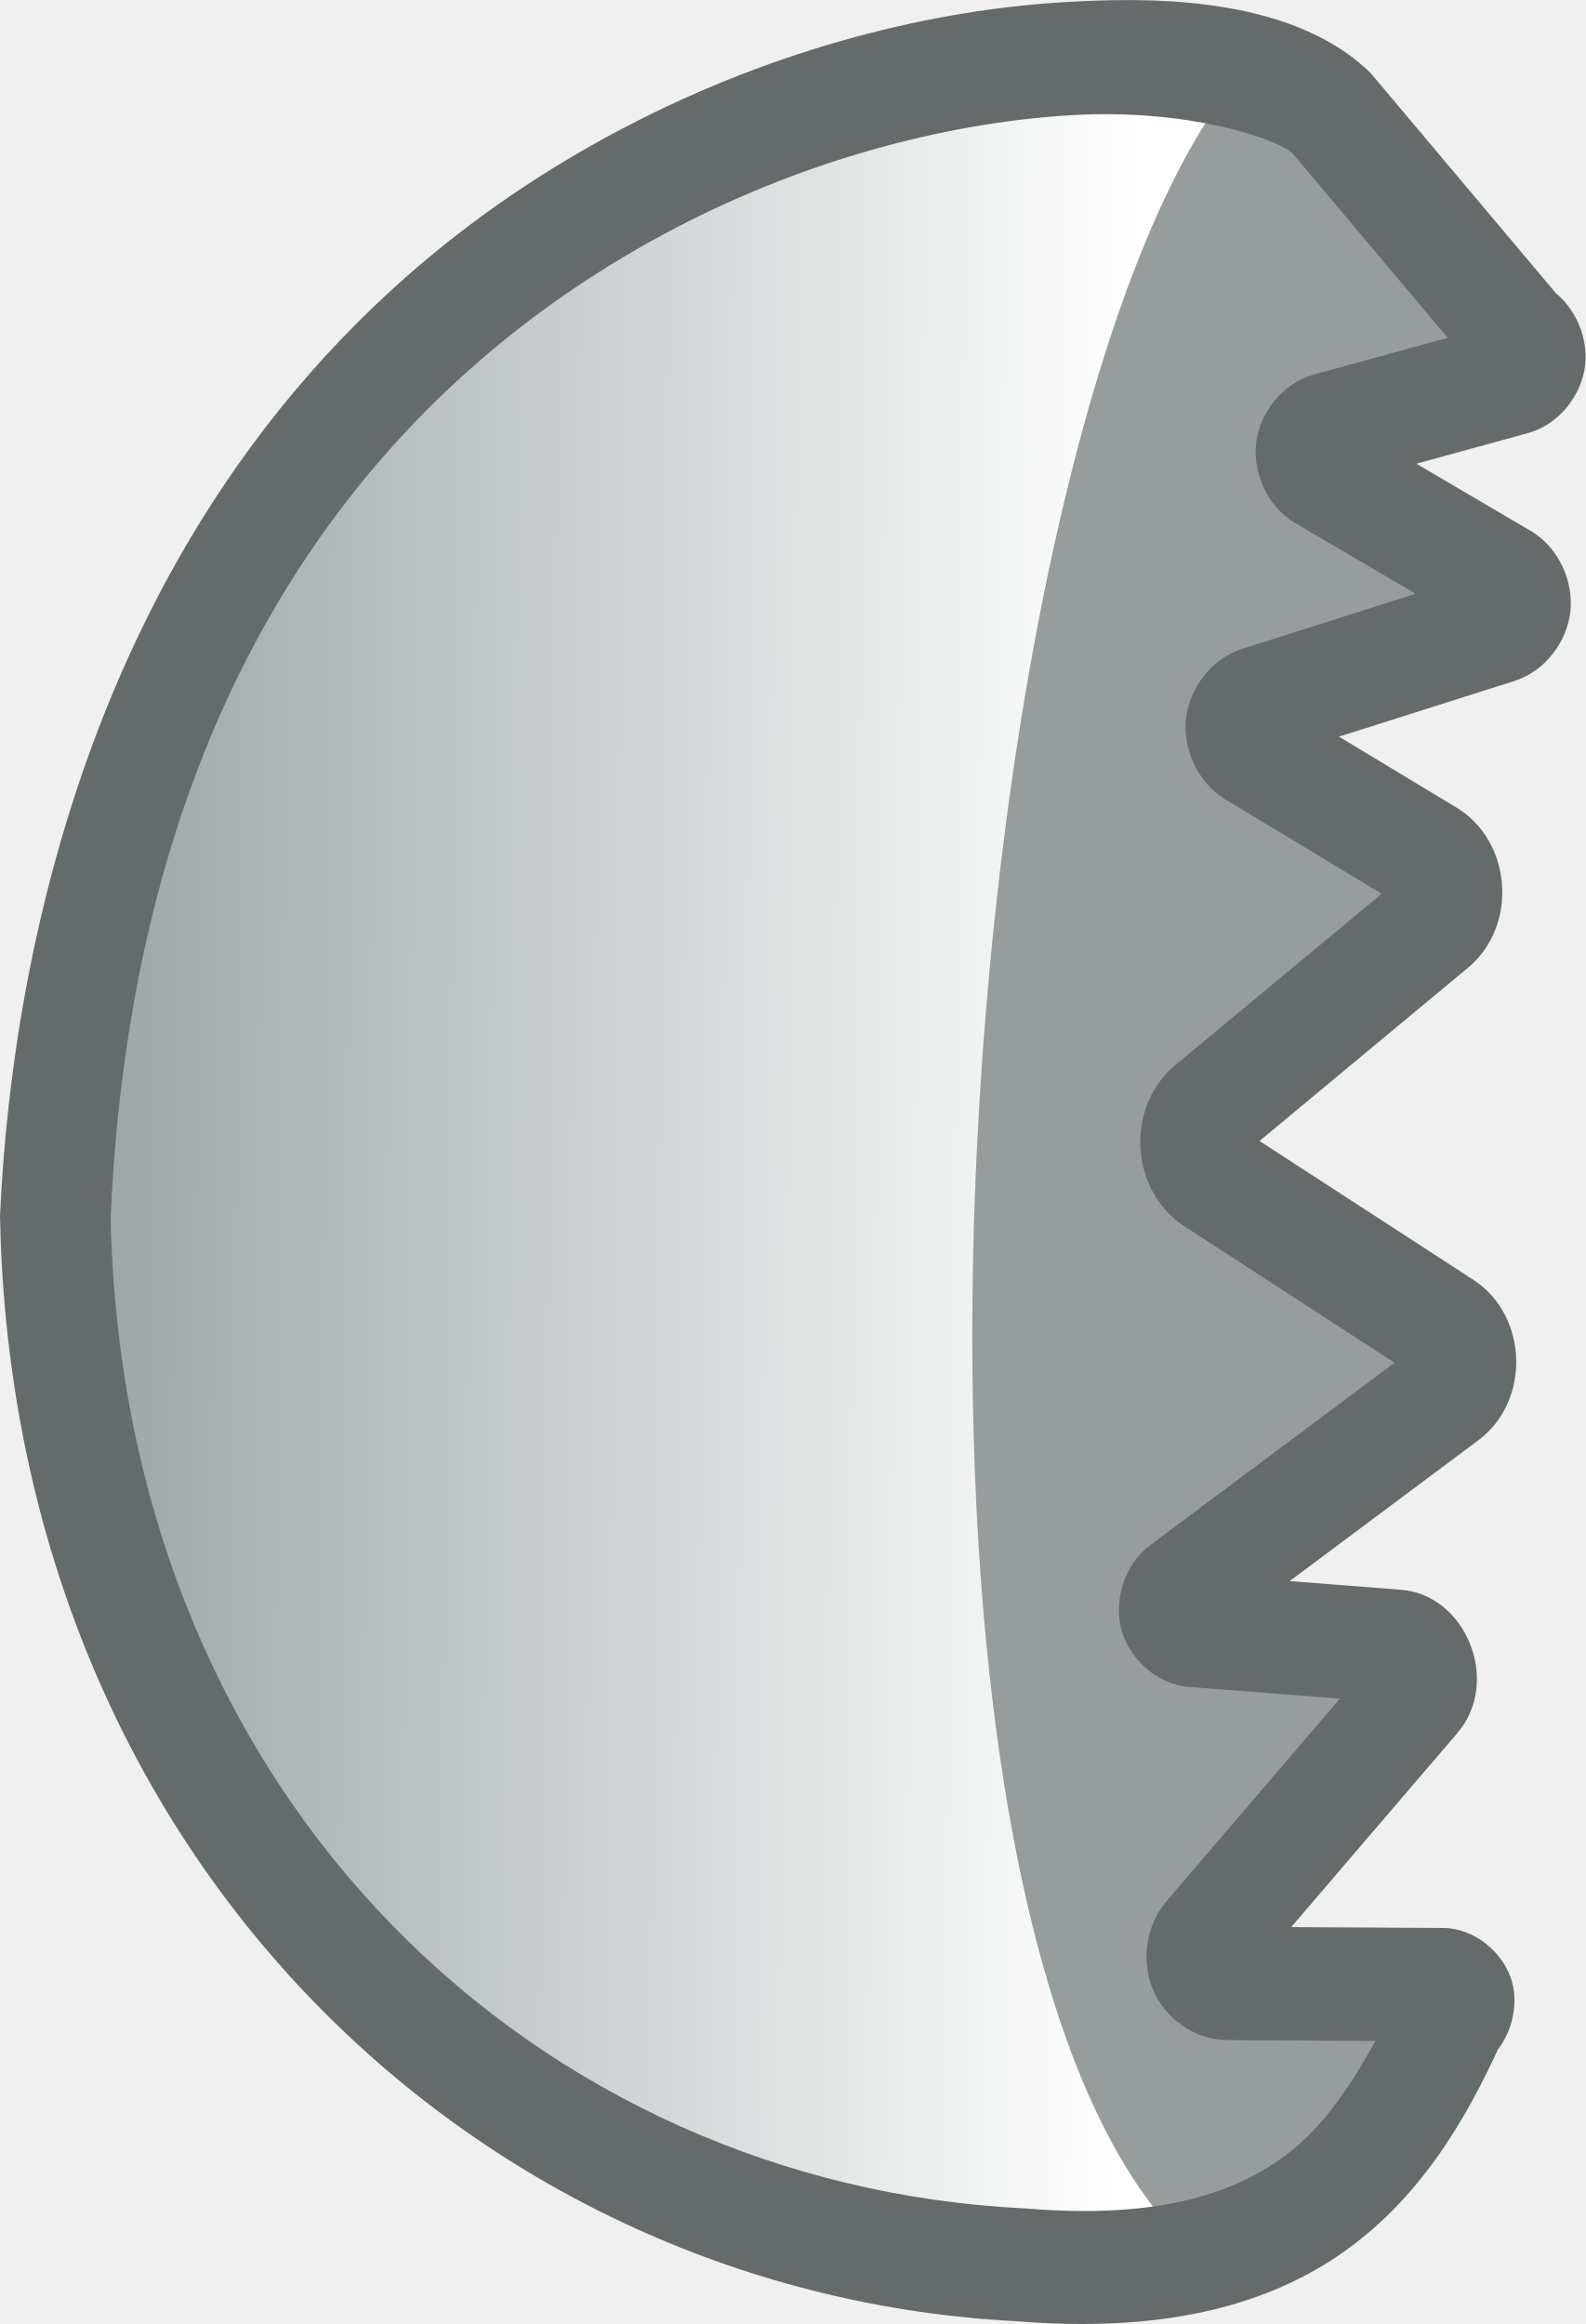
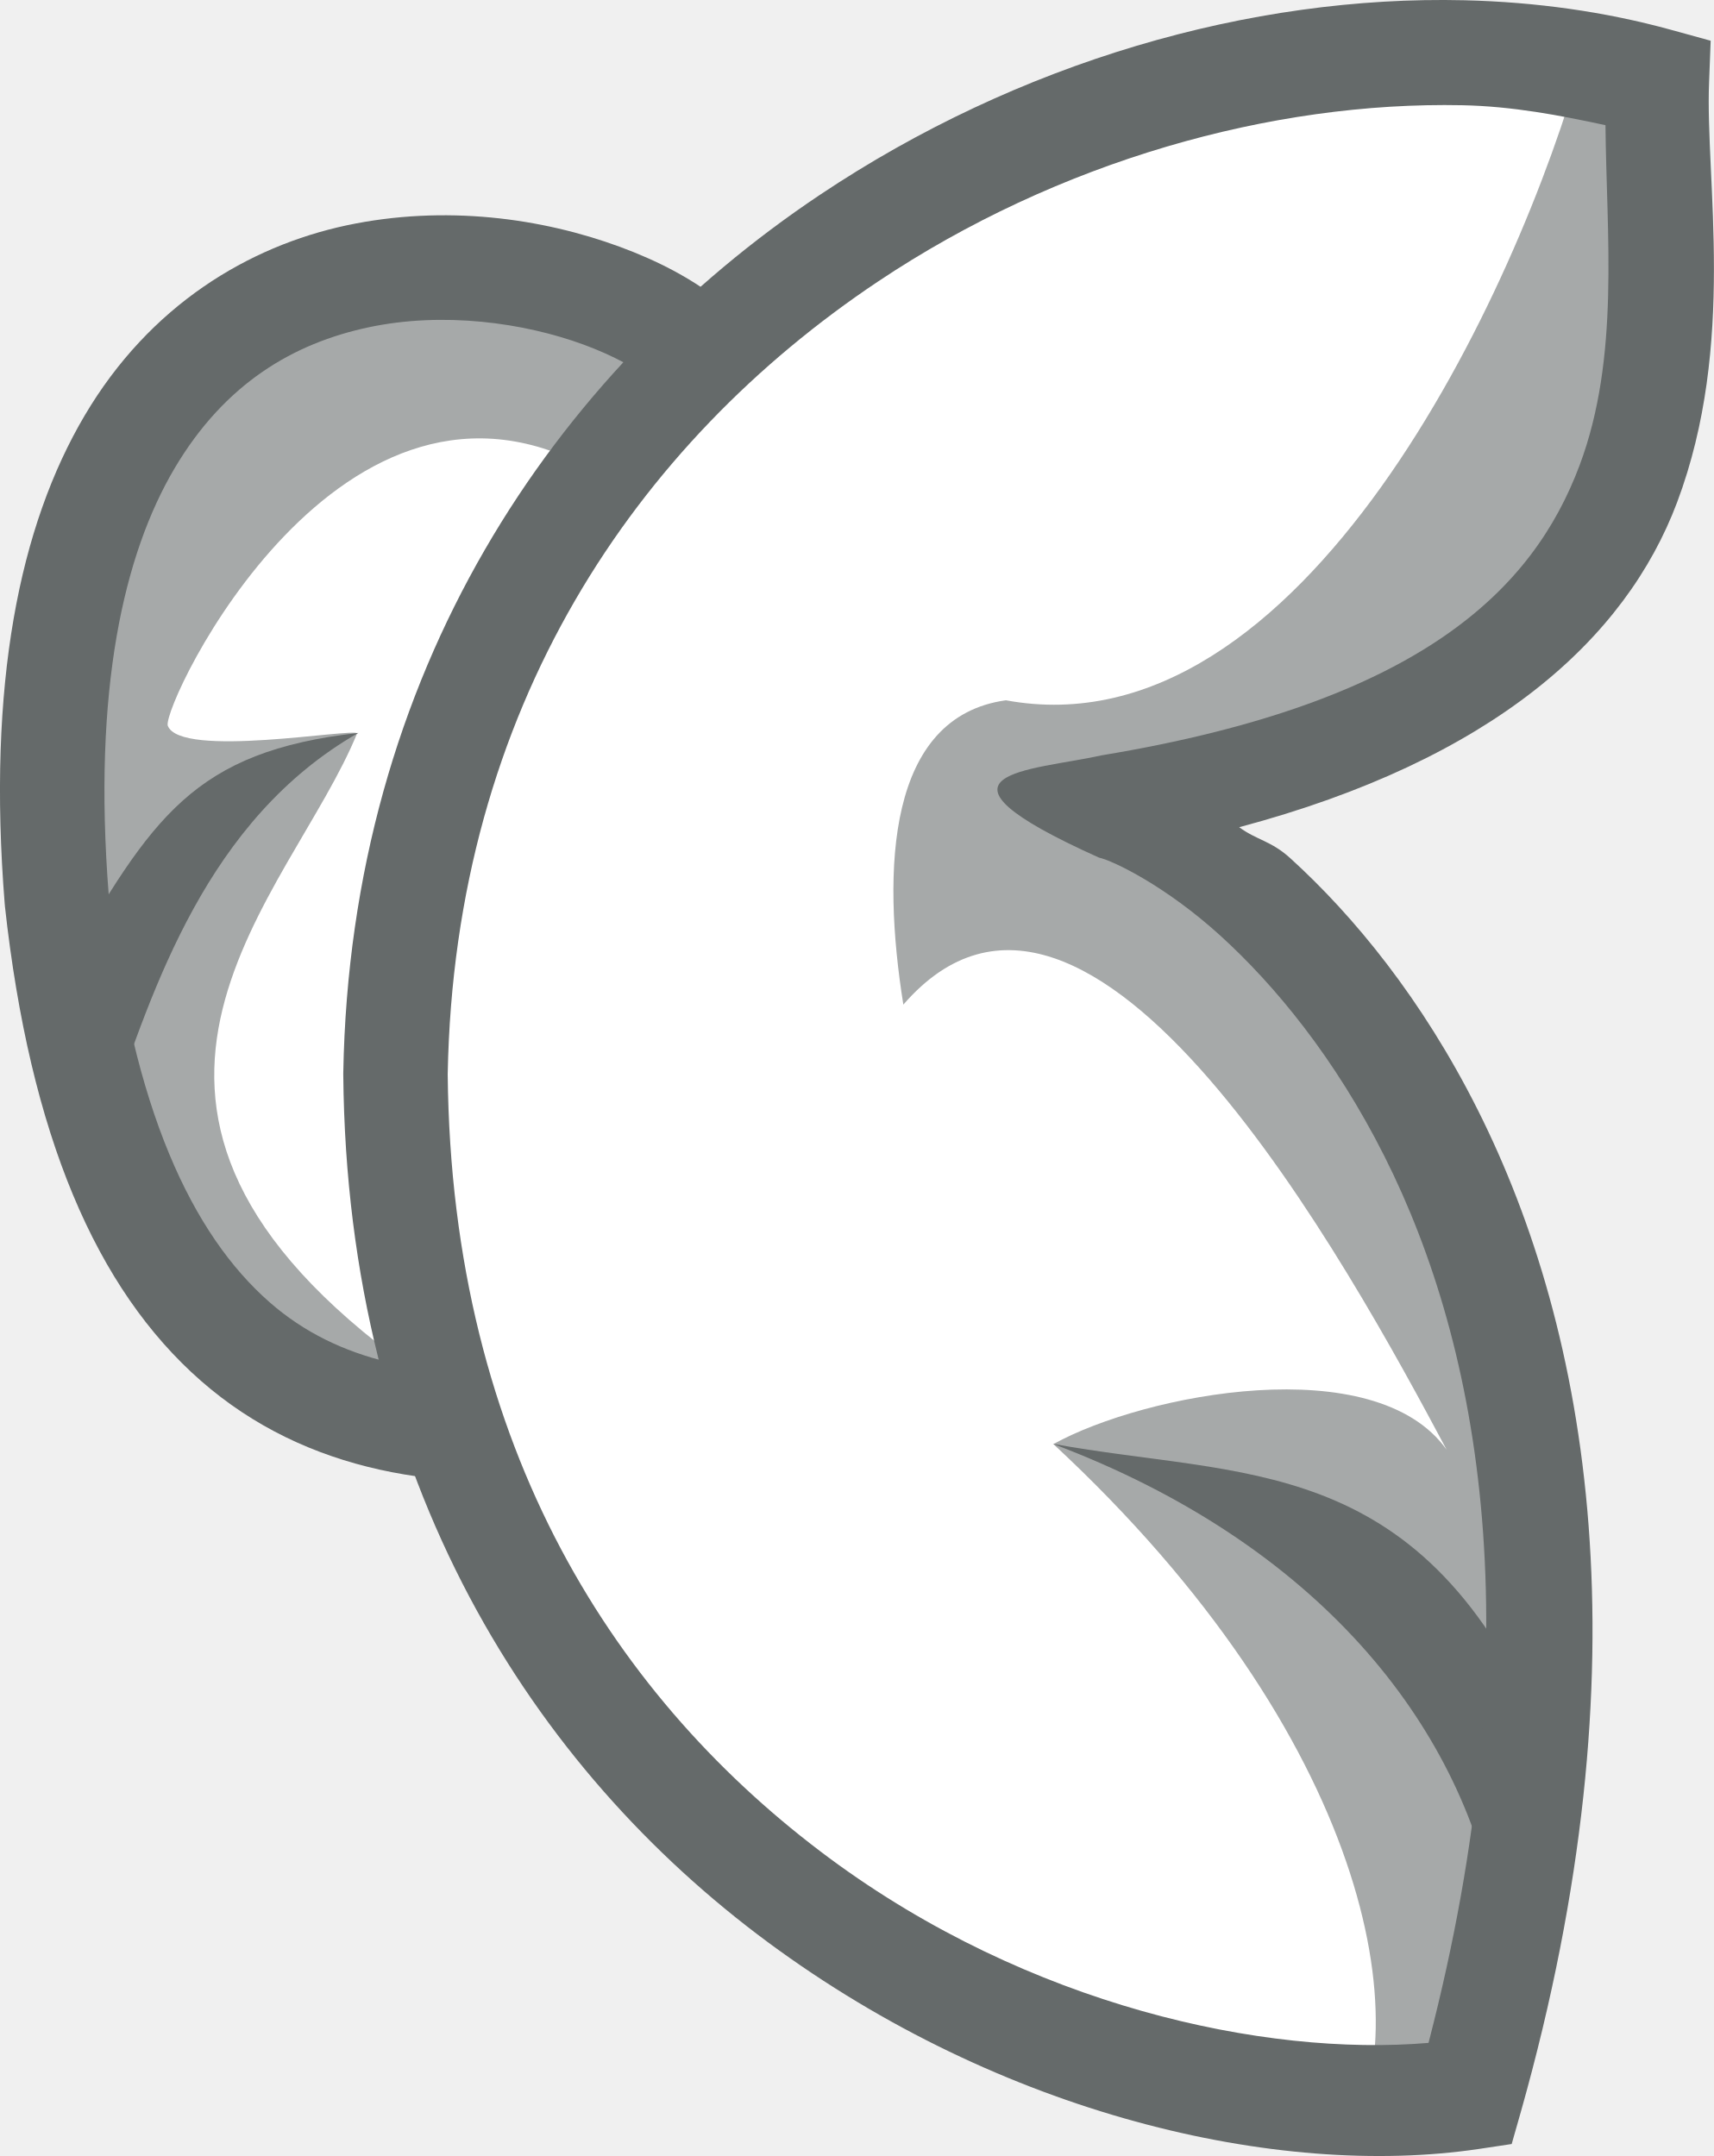
- <svg xmlns="http://www.w3.org/2000/svg" xmlns:xlink="http://www.w3.org/1999/xlink" width="80.041" height="117.317" viewBox="0 0 21.178 31.04" version="1.1" id="svg19">
-   <defs id="defs7">
-     <linearGradient x1="240" y1="150.774" x2="240.115" y2="183.769" gradientUnits="userSpaceOnUse" id="c" gradientTransform="matrix(0.89718,0,0,0.89718,21.811,15.4)">
-       <stop offset="0" stop-color="#4d3108" style="stop-color:#ffffff;stop-opacity:1;" id="stop2" />
-       <stop offset="1" stop-color="#331f00" style="stop-color:#98a1a1;stop-opacity:1;" id="stop1" />
+ <svg xmlns="http://www.w3.org/2000/svg" xmlns:xlink="http://www.w3.org/1999/xlink" width="93.162" height="117.22" viewBox="0 0 24.649 31.015" version="1.1" id="svg8" xml:space="preserve">
+   <defs id="defs4">
+     <radialGradient xlink:href="#a" id="d" gradientUnits="userSpaceOnUse" gradientTransform="matrix(1.1779,0.00988,-0.01111,1.3246,-4.83,-4.083)" cx="27.787" cy="10.137" fx="27.787" fy="10.137" r="1.347" />
+     <radialGradient xlink:href="#a" id="b" gradientUnits="userSpaceOnUse" gradientTransform="matrix(1.1779,0.00988,-0.01111,1.3246,-4.83,-4.083)" cx="27.787" cy="10.137" fx="27.787" fy="10.137" r="1.347" />
+     <linearGradient id="a">
+       <stop style="stop-color:#272727;stop-opacity:1" offset="0" id="stop1" />
+       <stop style="stop-color:#1a1a1a;stop-opacity:1" offset="1" id="stop2" />
    </linearGradient>
-     <linearGradient x1="240" y1="150.774" x2="240.115" y2="183.769" gradientUnits="userSpaceOnUse" id="a" gradientTransform="matrix(0.89718,0,0,0.89718,21.811,15.4)">
-       <stop offset="0" stop-color="#4d3108" style="stop-color:#141417;stop-opacity:1" id="stop3" />
-       <stop offset="1" stop-color="#331f00" style="stop-color:#1d1d22;stop-opacity:1" id="stop4" />
+     <linearGradient x1="240" y1="150.774" x2="240" y2="184.714" gradientUnits="userSpaceOnUse" id="e" gradientTransform="matrix(0.89718,0,0,0.89718,21.811,15.4)">
+       <stop offset="0" stop-color="#4d3108" id="stop3" />
+       <stop offset="1" stop-color="#331f00" id="stop4" />
    </linearGradient>
-     <linearGradient xlink:href="#a" id="b" gradientUnits="userSpaceOnUse" gradientTransform="matrix(0,-0.92578,0.90155,0,-148.12,235.088)" x1="240" y1="150.774" x2="240.115" y2="183.769" />
-     <linearGradient xlink:href="#c" id="e" x1="238.994" y1="178.259" x2="239.302" y2="150.596" gradientUnits="userSpaceOnUse" />
-     <linearGradient id="d">
-       <stop style="stop-color:#272727;stop-opacity:1" offset="0" id="stop5" />
-       <stop style="stop-color:#1a1a1a;stop-opacity:1" offset="1" id="stop6" />
+     <clipPath clipPathUnits="userSpaceOnUse" id="c">
+       <path style="fill:#ffffff;stroke:#000000;stroke-width:0.292;stroke-opacity:1" d="m 26.325,11.37 a 2.147,2.937 0 0 1 -2.147,-2.937 2.147,2.937 0 0 1 2.147,-2.937 2.147,2.937 0 0 1 2.147,2.937 2.147,2.937 0 0 1 -2.147,2.936 z" id="path4" />
+     </clipPath>
+     <radialGradient xlink:href="#a" id="d-8" gradientUnits="userSpaceOnUse" gradientTransform="matrix(1.1779,0.00988,-0.01111,1.3246,-4.83,-4.083)" cx="27.787" cy="10.137" fx="27.787" fy="10.137" r="1.347" />
+     <radialGradient xlink:href="#a" id="b-8" gradientUnits="userSpaceOnUse" gradientTransform="matrix(1.1779,0.00988,-0.01111,1.3246,-4.83,-4.083)" cx="27.787" cy="10.137" fx="27.787" fy="10.137" r="1.347" />
+     <linearGradient x1="-23.433" y1="-0.192" x2="-5.753" y2="-0.418" gradientUnits="userSpaceOnUse" id="e-5" gradientTransform="matrix(0.89718,0,0,0.89718,21.71258,15.33137)">
+       <stop offset="0" stop-color="#331f00" id="stop4-5" style="stop-color:#98a1a1;stop-opacity:1;" />
+       <stop offset="1" stop-color="#4d3108" id="stop3-1" style="stop-color:#ffffff;stop-opacity:1;" />
    </linearGradient>
-     <radialGradient xlink:href="#d" id="g" gradientUnits="userSpaceOnUse" gradientTransform="matrix(1.1779,0.00988,-0.01111,1.3246,-4.83,-4.083)" cx="27.787" cy="10.137" fx="27.787" fy="10.137" r="1.347" />
-     <radialGradient xlink:href="#d" id="i" cx="27.787" cy="10.137" fx="27.787" fy="10.137" r="1.347" gradientTransform="matrix(1.1779,0.00988,-0.01111,1.3246,-4.83,-4.083)" gradientUnits="userSpaceOnUse" />
-     <clipPath clipPathUnits="userSpaceOnUse" id="f">
-       <path d="M 10.123,37.773 C 0.851,37.313 -9.904,27.144 -12.003,14.252 a 29.615,29.615 0 0 1 -0.298,-2.712 c -0.72,-14.352 13.495,-23.01 22.424,-23.614 0.733,-0.049 6.49,-0.009 7.138,0.343 l 4.309,5.123 c 0.419,0.227 0.348,0.865 -0.11,0.99 l -4.262,1.17 c -0.471,0.129 -0.554,0.78 -0.13,1.029 l 4.149,2.436 c 0.438,0.257 0.366,0.927 -0.116,1.08 l -5.504,1.75 c -0.488,0.155 -0.564,0.83 -0.124,1.096 L 19.5,5.375 a 0.96,0.96 0 0 1 0.112,1.551 l -5.137,4.268 a 0.994,0.994 0 0 0 0.09,1.588 l 5.291,3.438 a 0.94,0.94 0 0 1 0.048,1.532 l -6.058,4.523 c -0.367,0.274 -0.203,0.87 0.25,0.906 l 4.673,0.364 c 0.546,0.043 0.81,0.707 0.448,1.129 l -4.787,5.594 c -0.343,0.4 -0.067,1.03 0.452,1.033 l 4.94,0.027 c 0.394,0.002 0.544,0.53 0.213,0.749 -2.249,3.462 -3.323,6.41 -9.912,5.696 z" fill="url(#a)" style="fill:url(#b);stroke:#0b0b0f;stroke-width:1.426;stroke-dasharray:none;stroke-opacity:1" id="path6" />
+     <clipPath clipPathUnits="userSpaceOnUse" id="c-7">
+       <path style="fill:#ffffff;stroke:#000000;stroke-width:0.292;stroke-opacity:1" d="m 26.325,11.37 a 2.147,2.937 0 0 1 -2.147,-2.937 2.147,2.937 0 0 1 2.147,-2.937 2.147,2.937 0 0 1 2.147,2.937 2.147,2.937 0 0 1 -2.147,2.936 z" id="path4-1" />
    </clipPath>
-     <clipPath clipPathUnits="userSpaceOnUse" id="h">
-       <path style="fill:#ffffff;stroke:#000000;stroke-width:0.292;stroke-opacity:1" d="m 26.325,11.37 a 2.147,2.937 0 0 1 -2.147,-2.937 2.147,2.937 0 0 1 2.147,-2.937 2.147,2.937 0 0 1 2.147,2.937 2.147,2.937 0 0 1 -2.147,2.936 z" id="path7" />
+     <radialGradient xlink:href="#a" id="d-6" gradientUnits="userSpaceOnUse" gradientTransform="matrix(1.1779,0.00988,-0.01111,1.3246,-4.83,-4.083)" cx="27.787" cy="10.137" fx="27.787" fy="10.137" r="1.347" />
+     <radialGradient xlink:href="#a" id="b-1" gradientUnits="userSpaceOnUse" gradientTransform="matrix(1.1779,0.00988,-0.01111,1.3246,-4.83,-4.083)" cx="27.787" cy="10.137" fx="27.787" fy="10.137" r="1.347" />
+     <clipPath clipPathUnits="userSpaceOnUse" id="c-2">
+       <path style="fill:#ffffff;stroke:#000000;stroke-width:0.292;stroke-opacity:1" d="m 26.325,11.37 a 2.147,2.937 0 0 1 -2.147,-2.937 2.147,2.937 0 0 1 2.147,-2.937 2.147,2.937 0 0 1 2.147,2.937 2.147,2.937 0 0 1 -2.147,2.936 z" id="path4-16" />
    </clipPath>
  </defs>
-   <g id="g1" transform="translate(0.167363,0.3255206)">
-     <g id="g19" transform="matrix(0.9677865,0,0,0.9677865,0.01837465,0.5023299)">
-       <path style="baseline-shift:baseline;display:inline;overflow:visible;opacity:1;vector-effect:none;fill:url(#e);enable-background:accumulate;stop-color:#000000;stop-opacity:1" d="m 213.03,172.876 c 0.56,-11.588 10.338,-21.923 24.095,-22.226 25.517,1.099 27.36,25.604 23.88,29.33 l -4.964,4.287 c -0.221,0.417 -0.838,0.347 -0.96,-0.109 l -1.133,-4.24 c -0.125,-0.47 -0.757,-0.552 -0.998,-0.13 l -2.36,4.128 c -0.25,0.436 -0.899,0.364 -1.048,-0.116 l -1.695,-5.477 c -0.15,-0.486 -0.805,-0.561 -1.062,-0.123 l -2.357,4.008 c -0.325,0.551 -1.101,0.609 -1.503,0.111 l -4.136,-5.112 c -0.409,-0.505 -1.193,-0.459 -1.54,0.09 l -3.33,5.265 c -0.339,0.537 -1.113,0.562 -1.486,0.048 l -4.383,-6.029 c -0.266,-0.367 -0.845,-0.202 -0.878,0.25 l -0.353,4.65 c -0.042,0.543 -0.685,0.804 -1.094,0.445 l -5.421,-4.764 c -0.389,-0.341 -0.998,-0.067 -1.001,0.45 l -0.027,4.916 c -0.002,0.392 -0.512,0.541 -0.725,0.212 -3.498,-1.615 -6.008,-3.843 -5.521,-9.864 z" id="path20" transform="matrix(0,-0.61913,0.60304,0,-90.357,162.294)" />
-       <path style="baseline-shift:baseline;display:inline;overflow:visible;opacity:1;vector-effect:none;fill:#979c9c;fill-opacity:1;stroke-width:1.533;stroke-linecap:square;enable-background:accumulate;stop-color:#000000;stop-opacity:1" d="M 15.893,-13.332 C 8.313,-6.876 5.389,33.913 15.524,38.387 l 8.11,0.012 0.014,-1.847 0.342,-48.025 0.013,-1.847 z" transform="matrix(0.60012,0,0,0.6,7.82,7.738)" clip-path="url(#f)" id="path12" />
-       <path style="baseline-shift:baseline;display:inline;overflow:visible;opacity:1;vector-effect:none;fill:#656a6a;fill-opacity:1;enable-background:accumulate;stop-color:#000000;stop-opacity:1" d="m 236.371,149.518 -0.041,0.002 c -14.361,0.316 -23.959,11.079 -24.559,23.275 -0.254,3.184 0.287,5.578 1.473,7.363 1.189,1.79 2.932,2.877 4.777,3.729 l -0.531,-0.461 c 0.404,0.623 1.231,0.874 1.857,0.691 0.626,-0.183 1.188,-0.839 1.191,-1.582 l 0.019,-3.469 4.332,3.809 v -0.002 c 1.131,0.995 3.072,0.206 3.188,-1.295 l 0.193,-2.547 3.141,4.32 c 0.872,1.202 2.781,1.14 3.574,-0.115 l 3.096,-4.895 3.861,4.771 c 0.931,1.151 2.821,1.012 3.572,-0.264 v -0.002 l 1.58,-2.686 1.24,4.012 c 0.223,0.719 0.889,1.21 1.553,1.283 0.663,0.073 1.422,-0.259 1.797,-0.912 v -0.002 l 1.494,-2.611 0.682,2.553 c 0.194,0.726 0.86,1.236 1.52,1.311 0.66,0.075 1.423,-0.273 1.775,-0.938 l -0.289,0.365 5.014,-4.332 c 1.819,-1.892 1.675,-5.391 1.59,-6.959 -0.164,-3.007 -1.002,-6.592 -2.791,-10.109 -6.055,-11.901 -18.189,-14.026 -24.309,-14.305 z m -0.016,2.531 c 12.323,0.548 18.843,6.57 22.074,12.92 1.618,3.18 2.375,6.454 2.52,9.1 0.144,2.634 -0.513,4.651 -0.861,5.035 l -4.104,3.545 -0.816,-3.055 v -0.002 c -0.194,-0.727 -0.852,-1.24 -1.512,-1.326 -0.661,-0.086 -1.429,0.243 -1.803,0.896 l -1.574,2.752 -1.227,-3.963 v -0.002 c -0.223,-0.72 -0.887,-1.212 -1.551,-1.289 -0.665,-0.077 -1.425,0.251 -1.807,0.902 l -2.102,3.576 -3.822,-4.727 c -0.929,-1.148 -2.801,-1.037 -3.59,0.211 l -3.043,4.809 -4.066,-5.592 c -0.442,-0.608 -1.258,-0.836 -1.895,-0.654 -0.637,0.181 -1.211,0.803 -1.266,1.553 l -0.26,3.443 -4.516,-3.969 c -0.566,-0.498 -1.386,-0.573 -1.996,-0.299 -0.611,0.275 -1.096,0.938 -1.1,1.691 l -0.019,3.387 c -1.105,-0.619 -2.054,-1.297 -2.674,-2.23 -0.819,-1.234 -1.287,-2.959 -1.059,-5.783 l 0.002,-0.021 v -0.019 c 0.53,-10.963 8.937,-20.585 22.064,-20.889 z" id="path21" transform="matrix(0,-0.61913,0.60304,0,-90.357,162.294)" />
+   <g id="g3" style="display:inline" transform="translate(4.86267,0.1778349)">
+     <g id="g7" style="display:inline">
+       <path style="baseline-shift:baseline;display:inline;overflow:visible;opacity:1;vector-effect:none;fill:#ffffff;enable-background:accumulate;stop-color:#000000;stop-opacity:1" d="M 3.512,20.308 C -0.418,20.804 -3.345,19.16 -4.047,12.769 -5.025,0.491 5.271,3.563 5.535,5.459 Z" id="path10" />
+       <path style="baseline-shift:baseline;display:inline;overflow:visible;opacity:1;vector-effect:none;fill:#a6a9a9;enable-background:accumulate;stop-color:#000000;stop-opacity:1" d="M 1.261,3.509 C -0.065,3.454 -2.569,3.931 -3.739,8.481 -4.27,9.862 -4.562,17.929 0.31,19.909 l 0.484,-0.587 C -4.107,15.629 -0.681,12.71 0.273,10.372 0.223,10.291 -2.28,10.742 -2.451,10.259 -2.522,9.941 0.047,4.52 3.699,6.604 l 1.453,-1.48 C 4.905,4.189 3.245,3.716 1.261,3.509 Z" id="path7" />
+       <path style="baseline-shift:baseline;display:inline;overflow:visible;vector-effect:none;fill:#656a6a;enable-background:accumulate;stop-color:#000000" d="m -3.928,13.747 c 1.252,-2.175 1.852,-3.112 4.219,-3.382 -2.181,1.248 -2.95,3.674 -3.573,5.461 z" id="path1-6" />
+       <path style="baseline-shift:baseline;display:inline;overflow:visible;opacity:1;vector-effect:none;fill:#656a6a;enable-background:accumulate;stop-color:#000000;stop-opacity:1" d="M 2.197,2.951 C 1.531,2.888 0.827,2.914 0.121,3.064 -1.291,3.366 -2.708,4.212 -3.645,5.799 c -0.937,1.587 -1.403,3.858 -1.15,7.029 l 0.002,0.012 v 0.012 c 0.362,3.301 1.312,5.513 2.82,6.834 1.508,1.321 3.488,1.631 5.578,1.367 L 4.178,20.98 6.291,5.457 6.277,5.355 C 6.2,4.802 5.861,4.444 5.473,4.137 5.085,3.83 4.602,3.575 4.047,3.371 3.492,3.167 2.863,3.014 2.197,2.951 Z M 0.436,4.531 C 1.508,4.303 2.665,4.462 3.529,4.779 3.962,4.938 4.319,5.137 4.541,5.312 4.74,5.47 4.767,5.568 4.768,5.537 L 2.857,19.553 C 1.304,19.656 0.003,19.421 -0.984,18.557 -2.096,17.583 -2.959,15.78 -3.299,12.697 -3.533,9.737 -3.079,7.791 -2.354,6.562 -1.627,5.332 -0.637,4.76 0.436,4.531 Z" id="path11" />
+     </g>
+     <g id="g11">
+       <path style="baseline-shift:baseline;display:inline;overflow:visible;opacity:1;vector-effect:none;fill:#ffffff;enable-background:accumulate;stop-color:#000000;stop-opacity:1" d="M 16.289,29.993 C 11.043,30.768 0.923,26.568 0.825,15.272 1.016,4.207 11.966,-0.953 18.967,0.974 18.839,4.099 20.621,9.852 11.103,11.427 c 1.835,0.404 8.75,5.934 5.186,18.567 z" id="path12" />
+       <path style="baseline-shift:baseline;display:inline;overflow:visible;opacity:1;vector-effect:none;fill:#a6a9a9;enable-background:accumulate;stop-color:#000000;stop-opacity:1" d="M 17.902,0.633 C 16.971,4.005 13.867,10.685 9.604,9.896 7.903,10.132 7.814,12.309 8.129,14.274 c 2.685,-3.096 6.428,3.805 7.814,6.404 -1.026,-1.446 -4.339,-0.809 -5.656,-0.082 4.54,4.213 5.284,8.411 4.191,10.111 l 1.471,-0.295 c 0.943,-6.372 2.745,-12.691 -3.56,-18.722 5.037,-0.88 6.947,-4.59 6.75,-10.206 z" id="path14" />
+       <path style="baseline-shift:baseline;display:inline;overflow:visible;opacity:1;vector-effect:none;fill:#656a6a;enable-background:accumulate;stop-color:#000000;stop-opacity:1" d="m 17.265,24.604 c -1.767,-3.893 -4.257,-3.513 -6.987,-4.012 3.823,1.439 5.851,4.036 6.36,6.682 z" id="path1" />
+       <path style="baseline-shift:baseline;display:inline;overflow:visible;opacity:1;vector-effect:none;fill:#656a6a;enable-background:accumulate;stop-color:#000000;stop-opacity:1" d="M 16.201,-0.174 C 13.122,-0.248 9.783,0.716 6.926,2.627 3.116,5.175 0.174,9.482 0.074,15.26 v 0.01 0.01 c 0.051,5.871 2.748,9.998 6.107,12.482 3.359,2.484 7.331,3.401 10.217,2.975 l 0.48,-0.072 0.133,-0.467 c 1.824,-6.466 0.977,-11.227 -0.621,-14.41 -0.799,-1.592 -1.779,-2.787 -2.697,-3.621 -0.278,-0.252 -0.478,-0.257 -0.734,-0.445 3.648,-0.972 5.559,-2.706 6.299,-4.676 0.855,-2.278 0.402,-4.639 0.459,-6.041 L 19.74,0.408 19.166,0.25 c -0.941,-0.259 -1.939,-0.399 -2.965,-0.424 z m -0.033,1.51 c 0.723,0.015 1.396,0.144 2.059,0.287 0.014,1.58 0.211,3.339 -0.373,4.895 -0.666,1.773 -2.267,3.408 -6.873,4.17 -1,0.224 -2.783,0.237 -0.039,1.471 0.204,0.045 0.959,0.408 1.742,1.119 0.783,0.711 1.654,1.763 2.367,3.184 1.379,2.745 2.146,6.91 0.631,12.748 C 13.317,29.411 9.933,28.672 7.072,26.557 4.038,24.312 1.627,20.694 1.576,15.275 1.671,9.993 4.299,6.19 7.76,3.875 10.357,2.138 13.428,1.28 16.168,1.336 Z" id="path13" />
    </g>
  </g>
</svg>
